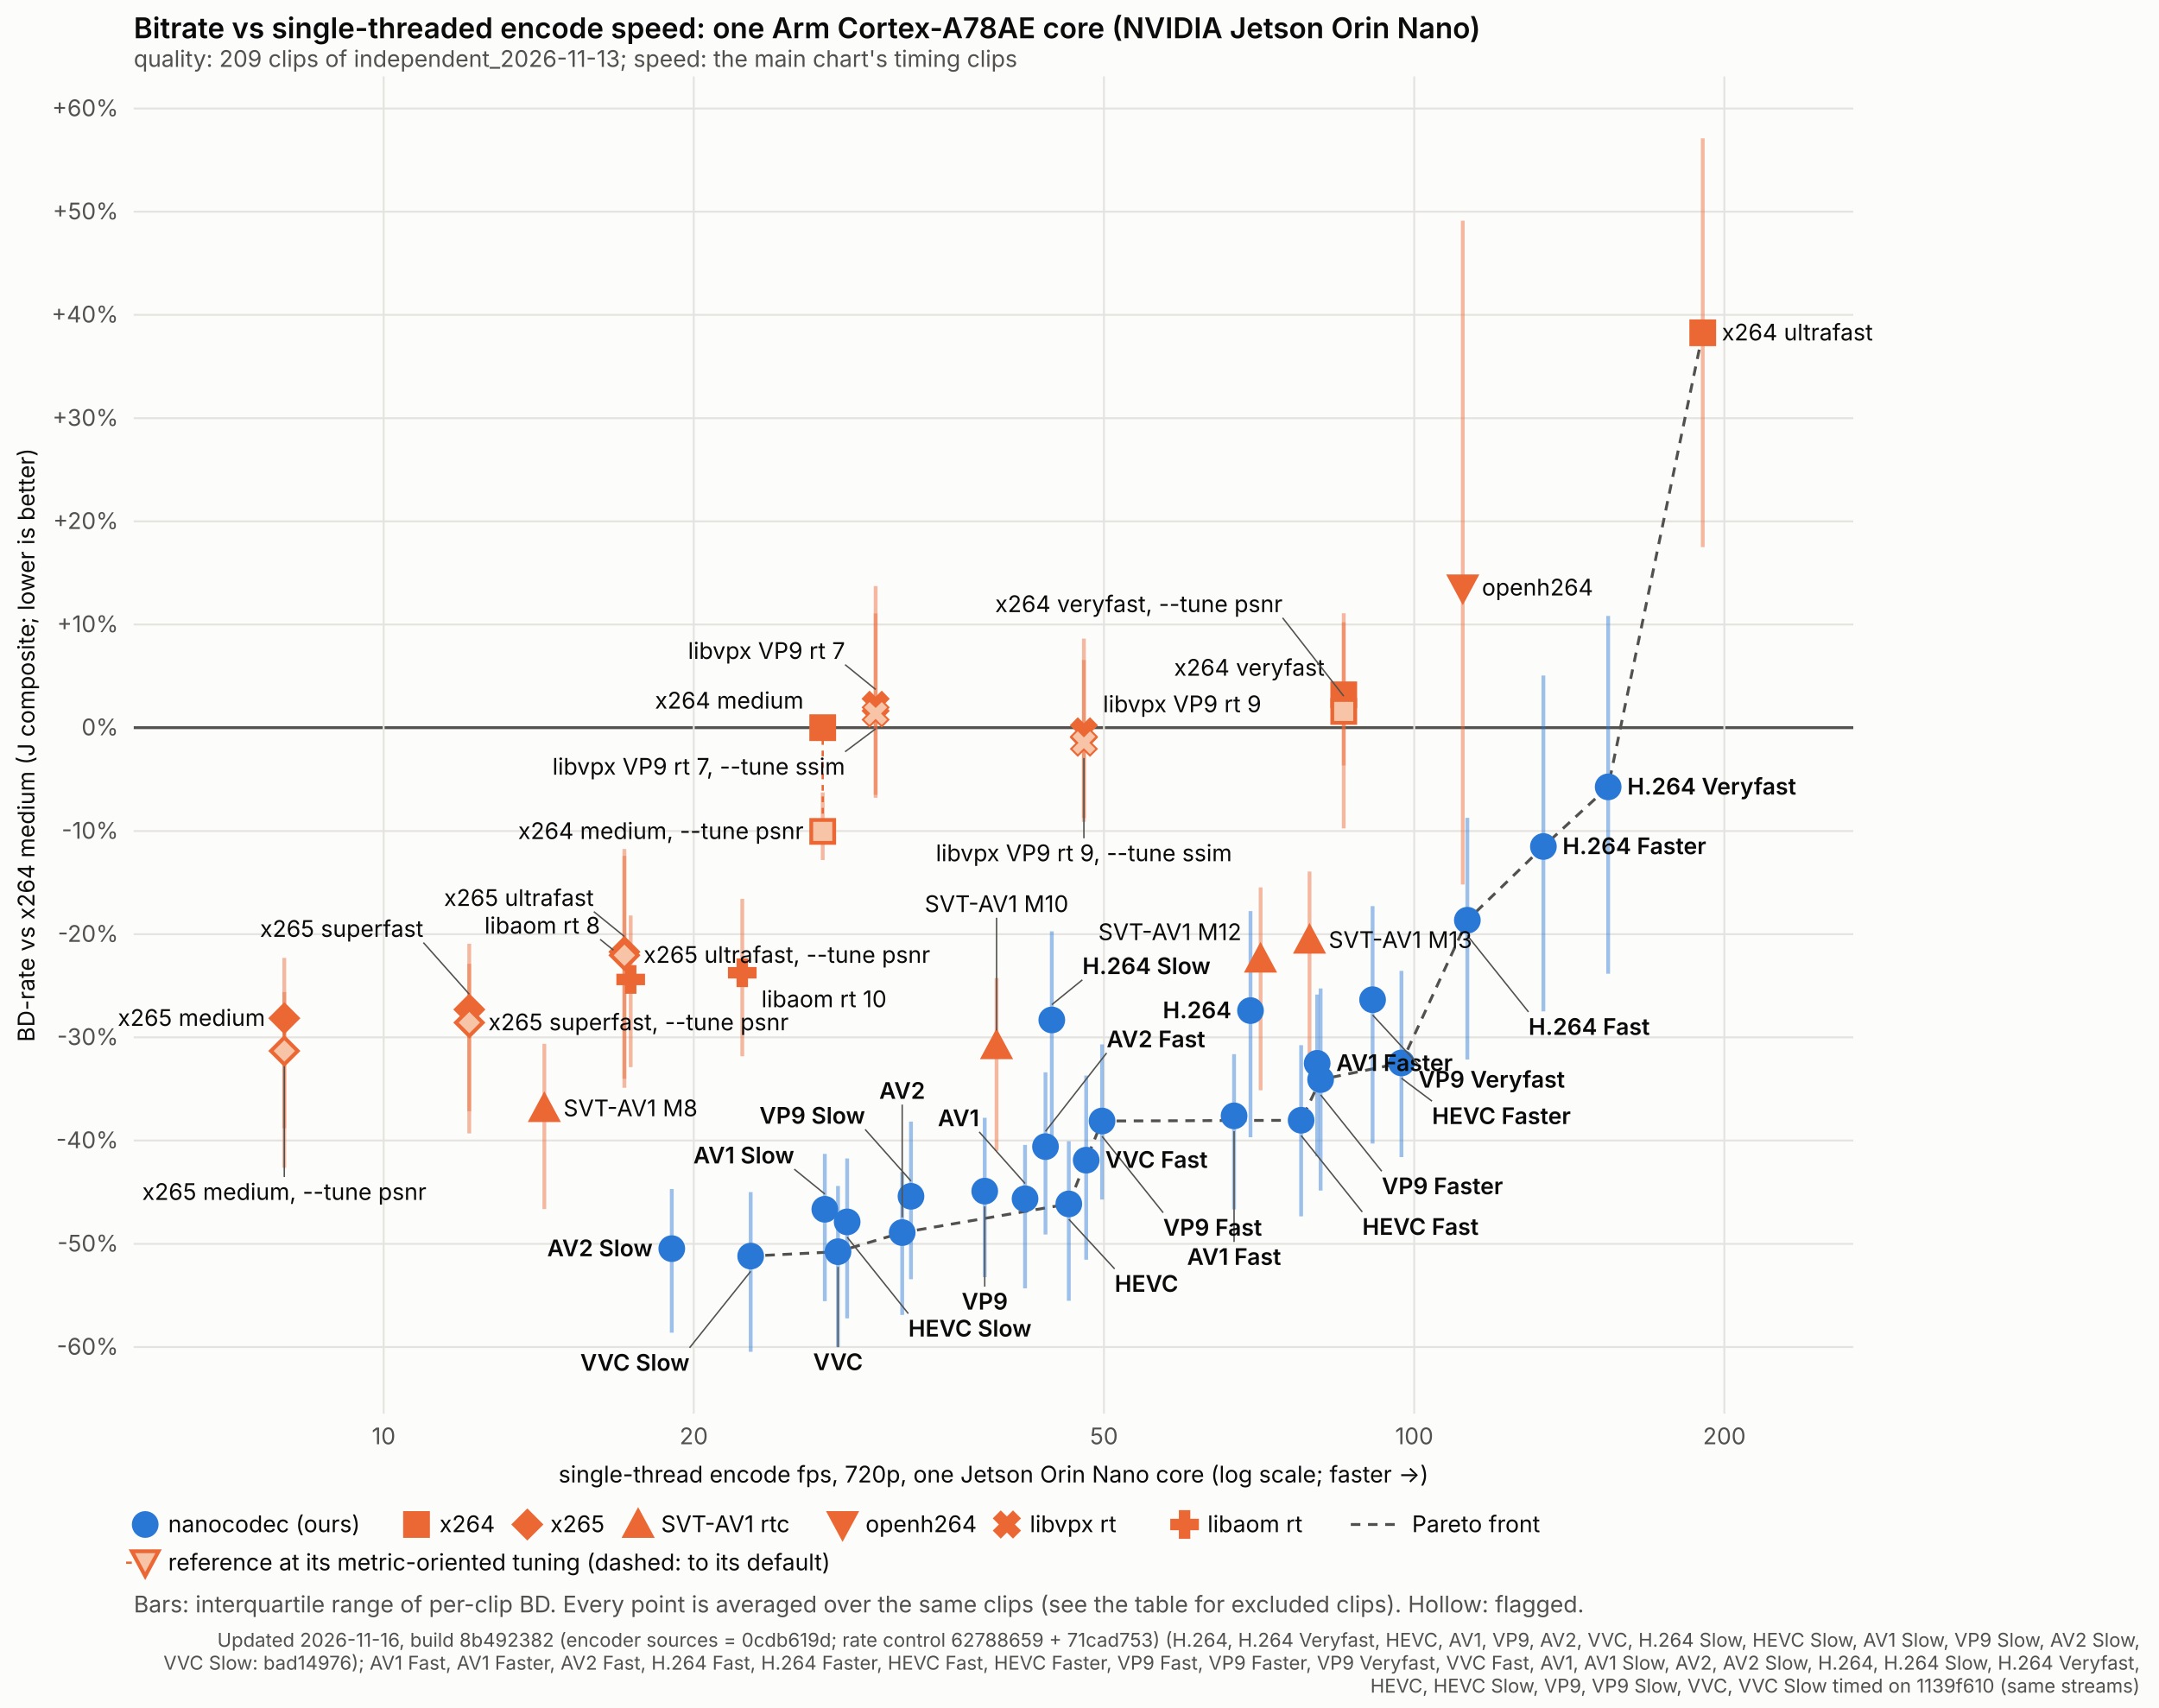
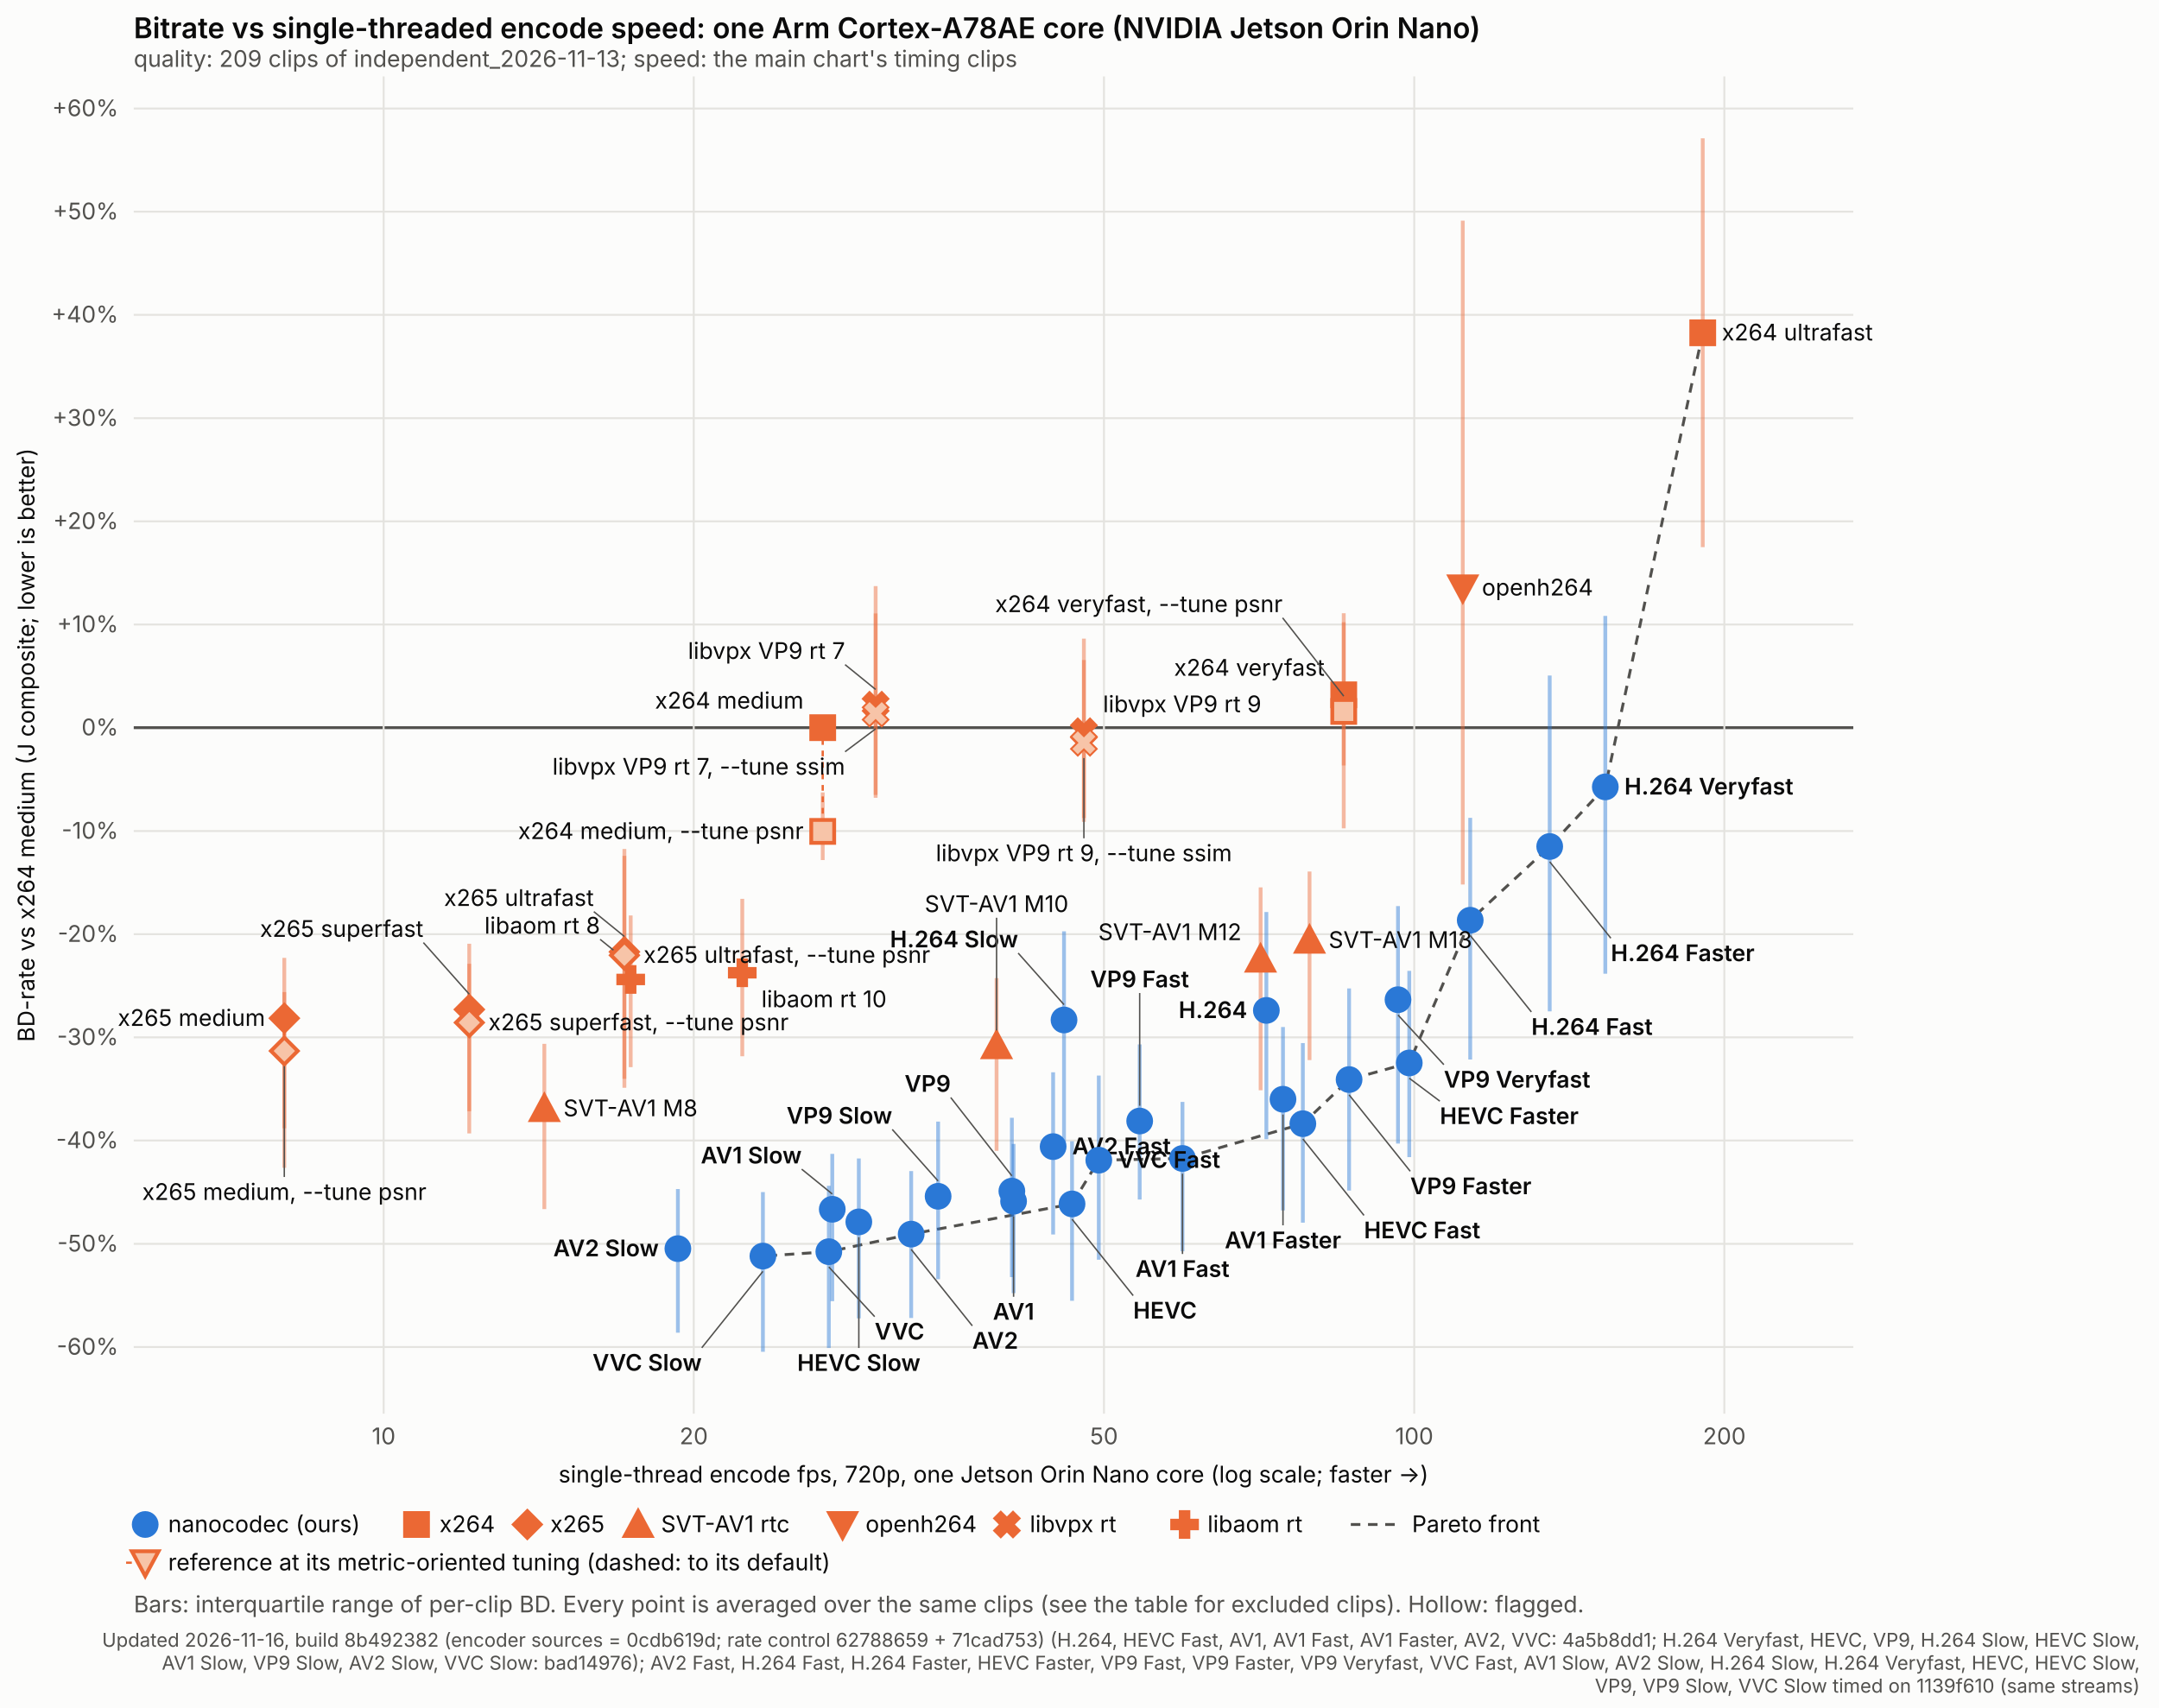
<svg xmlns="http://www.w3.org/2000/svg" viewBox="0 0 1130 894" width="1130" height="894" font-family="system-ui, -apple-system, Segoe UI, sans-serif" font-size="12">
  <rect width="1130" height="894" fill="#fcfcfb" />
  <text x="70" y="20" font-size="15" font-weight="600" fill="#0b0b0b">Bitrate vs single-threaded encode speed: one Arm Cortex-A78AE core (NVIDIA Jetson Orin Nano)</text>
  <text x="70" y="35" fill="#52514e">quality: 209 clips of independent_2026-11-13; speed: the main chart's timing clips</text>
  <line x1="70" x2="970" y1="705.1" y2="705.1" stroke="#e4e3df" stroke-width="1" />
  <text x="62" y="709.1" text-anchor="end" fill="#52514e">-60%</text>
  <line x1="70" x2="970" y1="651.1" y2="651.1" stroke="#e4e3df" stroke-width="1" />
  <text x="62" y="655.1" text-anchor="end" fill="#52514e">-50%</text>
  <line x1="70" x2="970" y1="597.0" y2="597.0" stroke="#e4e3df" stroke-width="1" />
  <text x="62" y="601.0" text-anchor="end" fill="#52514e">-40%</text>
  <line x1="70" x2="970" y1="543.0" y2="543.0" stroke="#e4e3df" stroke-width="1" />
  <text x="62" y="547.0" text-anchor="end" fill="#52514e">-30%</text>
  <line x1="70" x2="970" y1="489.0" y2="489.0" stroke="#e4e3df" stroke-width="1" />
  <text x="62" y="493.0" text-anchor="end" fill="#52514e">-20%</text>
  <line x1="70" x2="970" y1="435.0" y2="435.0" stroke="#e4e3df" stroke-width="1" />
  <text x="62" y="439.0" text-anchor="end" fill="#52514e">-10%</text>
  <line x1="70" x2="970" y1="380.9" y2="380.9" stroke="#52514e" stroke-width="1.5" />
  <text x="62" y="384.9" text-anchor="end" fill="#52514e">0%</text>
  <line x1="70" x2="970" y1="326.9" y2="326.9" stroke="#e4e3df" stroke-width="1" />
  <text x="62" y="330.9" text-anchor="end" fill="#52514e">+10%</text>
  <line x1="70" x2="970" y1="272.9" y2="272.9" stroke="#e4e3df" stroke-width="1" />
  <text x="62" y="276.9" text-anchor="end" fill="#52514e">+20%</text>
  <line x1="70" x2="970" y1="218.9" y2="218.9" stroke="#e4e3df" stroke-width="1" />
  <text x="62" y="222.9" text-anchor="end" fill="#52514e">+30%</text>
  <line x1="70" x2="970" y1="164.8" y2="164.8" stroke="#e4e3df" stroke-width="1" />
  <text x="62" y="168.8" text-anchor="end" fill="#52514e">+40%</text>
  <line x1="70" x2="970" y1="110.8" y2="110.8" stroke="#e4e3df" stroke-width="1" />
  <text x="62" y="114.8" text-anchor="end" fill="#52514e">+50%</text>
  <line x1="70" x2="970" y1="56.8" y2="56.8" stroke="#e4e3df" stroke-width="1" />
  <text x="62" y="60.8" text-anchor="end" fill="#52514e">+60%</text>
  <line x1="200.8" x2="200.8" y1="40" y2="740" stroke="#e4e3df" />
  <text x="200.8" y="756" text-anchor="middle" fill="#52514e">10</text>
  <line x1="363.1" x2="363.1" y1="40" y2="740" stroke="#e4e3df" />
  <text x="363.1" y="756" text-anchor="middle" fill="#52514e">20</text>
  <line x1="577.8" x2="577.8" y1="40" y2="740" stroke="#e4e3df" />
  <text x="577.8" y="756" text-anchor="middle" fill="#52514e">50</text>
  <line x1="740.2" x2="740.2" y1="40" y2="740" stroke="#e4e3df" />
  <text x="740.2" y="756" text-anchor="middle" fill="#52514e">100</text>
  <line x1="902.5" x2="902.5" y1="40" y2="740" stroke="#e4e3df" />
  <text x="902.5" y="756" text-anchor="middle" fill="#52514e">200</text>
  <text x="520.0" y="776" text-anchor="middle" fill="#0b0b0b">single-thread encode fps, 720p, one Jetson Orin Nano core (log scale; faster →)</text>
  <text transform="translate(18,390.0) rotate(-90)" text-anchor="middle" fill="#0b0b0b">BD-rate vs x264 medium (J composite; lower is better)</text>
-   <polyline points="891.2,174.2 841.7,411.9 807.8,443.1 768.0,481.7 733.5,556.4 691.2,565.1 681.0,586.4 576.8,586.8 568.5,607.3 559.4,630.2 472.2,645.2 438.6,655.2 392.9,657.5" fill="none" stroke="#52514e" stroke-width="1.5" stroke-dasharray="5 4" />
+   <polyline points="891.2,174.2 840.2,411.9 811.1,443.1 769.5,481.7 737.6,556.4 706.1,565.1 681.9,588.2 618.9,606.4 575.1,607.3 561.1,630.2 476.9,646.0 433.8,655.2 399.3,657.5" fill="none" stroke="#52514e" stroke-width="1.5" stroke-dasharray="5 4" />
  <line x1="703.3" y1="363.7" x2="703.3" y2="372.4" stroke="#eb6834" stroke-width="1.2" stroke-dasharray="3 3" />
  <line x1="430.6" y1="380.9" x2="430.6" y2="435.2" stroke="#eb6834" stroke-width="1.2" stroke-dasharray="3 3" />
  <line x1="326.8" y1="498.2" x2="326.8" y2="500.0" stroke="#eb6834" stroke-width="1.2" stroke-dasharray="3 3" />
  <line x1="245.6" y1="528.4" x2="245.6" y2="535.3" stroke="#eb6834" stroke-width="1.2" stroke-dasharray="3 3" />
  <line x1="148.8" y1="533.0" x2="148.8" y2="550.1" stroke="#eb6834" stroke-width="1.2" stroke-dasharray="3 3" />
  <line x1="458.3" y1="368.9" x2="458.3" y2="373.5" stroke="#eb6834" stroke-width="1.2" stroke-dasharray="3 3" />
  <line x1="567.3" y1="382.8" x2="567.3" y2="388.8" stroke="#eb6834" stroke-width="1.2" stroke-dasharray="3 3" />
  <line x1="430.6" x2="430.6" y1="380.9" y2="380.9" stroke="#eb6834" stroke-opacity="0.45" stroke-width="2" />
-   <line x1="550.5" x2="550.5" y1="600.0" y2="487.5" stroke="#2a78d6" stroke-opacity="0.45" stroke-width="2" />
-   <line x1="654.5" x2="654.5" y1="595.3" y2="476.9" stroke="#2a78d6" stroke-opacity="0.45" stroke-width="2" />
-   <line x1="768.0" x2="768.0" y1="554.6" y2="428.1" stroke="#2a78d6" stroke-opacity="0.45" stroke-width="2" />
-   <line x1="807.8" x2="807.8" y1="529.4" y2="353.6" stroke="#2a78d6" stroke-opacity="0.45" stroke-width="2" />
-   <line x1="841.7" x2="841.7" y1="509.7" y2="322.4" stroke="#2a78d6" stroke-opacity="0.45" stroke-width="2" />
-   <line x1="443.4" x2="443.4" y1="690.1" y2="606.4" stroke="#2a78d6" stroke-opacity="0.45" stroke-width="2" />
-   <line x1="559.4" x2="559.4" y1="680.9" y2="597.4" stroke="#2a78d6" stroke-opacity="0.45" stroke-width="2" />
-   <line x1="681.0" x2="681.0" y1="636.7" y2="547.1" stroke="#2a78d6" stroke-opacity="0.45" stroke-width="2" />
-   <line x1="733.5" x2="733.5" y1="605.7" y2="508.2" stroke="#2a78d6" stroke-opacity="0.45" stroke-width="2" />
-   <line x1="431.7" x2="431.7" y1="681.1" y2="604.0" stroke="#2a78d6" stroke-opacity="0.45" stroke-width="2" />
-   <line x1="536.5" x2="536.5" y1="674.4" y2="599.3" stroke="#2a78d6" stroke-opacity="0.45" stroke-width="2" />
-   <line x1="645.9" x2="645.9" y1="633.1" y2="551.8" stroke="#2a78d6" stroke-opacity="0.45" stroke-width="2" />
-   <line x1="689.4" x2="689.4" y1="605.3" y2="520.6" stroke="#2a78d6" stroke-opacity="0.45" stroke-width="2" />
-   <line x1="476.8" x2="476.8" y1="669.6" y2="587.1" stroke="#2a78d6" stroke-opacity="0.45" stroke-width="2" />
-   <line x1="515.4" x2="515.4" y1="668.5" y2="585.1" stroke="#2a78d6" stroke-opacity="0.45" stroke-width="2" />
-   <line x1="576.8" x2="576.8" y1="627.9" y2="546.7" stroke="#2a78d6" stroke-opacity="0.45" stroke-width="2" />
-   <line x1="691.2" x2="691.2" y1="623.2" y2="517.4" stroke="#2a78d6" stroke-opacity="0.45" stroke-width="2" />
-   <line x1="718.4" x2="718.4" y1="598.6" y2="474.3" stroke="#2a78d6" stroke-opacity="0.45" stroke-width="2" />
-   <line x1="351.6" x2="351.6" y1="697.6" y2="622.4" stroke="#2a78d6" stroke-opacity="0.45" stroke-width="2" />
-   <line x1="472.2" x2="472.2" y1="688.3" y2="613.5" stroke="#2a78d6" stroke-opacity="0.45" stroke-width="2" />
-   <line x1="547.2" x2="547.2" y1="646.2" y2="561.3" stroke="#2a78d6" stroke-opacity="0.45" stroke-width="2" />
-   <line x1="392.9" x2="392.9" y1="707.6" y2="624.0" stroke="#2a78d6" stroke-opacity="0.45" stroke-width="2" />
-   <line x1="438.6" x2="438.6" y1="705.0" y2="620.8" stroke="#2a78d6" stroke-opacity="0.45" stroke-width="2" />
-   <line x1="568.5" x2="568.5" y1="659.4" y2="563.0" stroke="#2a78d6" stroke-opacity="0.45" stroke-width="2" />
+   <line x1="556.9" x2="556.9" y1="600.0" y2="487.5" stroke="#2a78d6" stroke-opacity="0.45" stroke-width="2" />
+   <line x1="662.8" x2="662.8" y1="596.3" y2="477.4" stroke="#2a78d6" stroke-opacity="0.45" stroke-width="2" />
+   <line x1="769.5" x2="769.5" y1="554.6" y2="428.1" stroke="#2a78d6" stroke-opacity="0.45" stroke-width="2" />
+   <line x1="811.1" x2="811.1" y1="529.4" y2="353.6" stroke="#2a78d6" stroke-opacity="0.45" stroke-width="2" />
+   <line x1="840.2" x2="840.2" y1="509.7" y2="322.4" stroke="#2a78d6" stroke-opacity="0.45" stroke-width="2" />
+   <line x1="449.5" x2="449.5" y1="690.1" y2="606.4" stroke="#2a78d6" stroke-opacity="0.45" stroke-width="2" />
+   <line x1="561.1" x2="561.1" y1="680.9" y2="597.4" stroke="#2a78d6" stroke-opacity="0.45" stroke-width="2" />
+   <line x1="681.9" x2="681.9" y1="640.0" y2="546.0" stroke="#2a78d6" stroke-opacity="0.45" stroke-width="2" />
+   <line x1="737.6" x2="737.6" y1="605.7" y2="508.2" stroke="#2a78d6" stroke-opacity="0.45" stroke-width="2" />
+   <line x1="435.6" x2="435.6" y1="681.1" y2="604.0" stroke="#2a78d6" stroke-opacity="0.45" stroke-width="2" />
+   <line x1="530.5" x2="530.5" y1="676.9" y2="598.8" stroke="#2a78d6" stroke-opacity="0.45" stroke-width="2" />
+   <line x1="618.9" x2="618.9" y1="655.0" y2="576.8" stroke="#2a78d6" stroke-opacity="0.45" stroke-width="2" />
+   <line x1="671.5" x2="671.5" y1="633.6" y2="537.6" stroke="#2a78d6" stroke-opacity="0.45" stroke-width="2" />
+   <line x1="491.0" x2="491.0" y1="669.6" y2="587.1" stroke="#2a78d6" stroke-opacity="0.45" stroke-width="2" />
+   <line x1="529.6" x2="529.6" y1="668.5" y2="585.1" stroke="#2a78d6" stroke-opacity="0.45" stroke-width="2" />
+   <line x1="596.5" x2="596.5" y1="627.9" y2="546.7" stroke="#2a78d6" stroke-opacity="0.45" stroke-width="2" />
+   <line x1="706.1" x2="706.1" y1="623.2" y2="517.4" stroke="#2a78d6" stroke-opacity="0.45" stroke-width="2" />
+   <line x1="731.7" x2="731.7" y1="598.6" y2="474.3" stroke="#2a78d6" stroke-opacity="0.45" stroke-width="2" />
+   <line x1="354.8" x2="354.8" y1="697.6" y2="622.4" stroke="#2a78d6" stroke-opacity="0.45" stroke-width="2" />
+   <line x1="476.9" x2="476.9" y1="689.9" y2="613.0" stroke="#2a78d6" stroke-opacity="0.45" stroke-width="2" />
+   <line x1="551.2" x2="551.2" y1="646.2" y2="561.3" stroke="#2a78d6" stroke-opacity="0.45" stroke-width="2" />
+   <line x1="399.3" x2="399.3" y1="707.6" y2="624.0" stroke="#2a78d6" stroke-opacity="0.45" stroke-width="2" />
+   <line x1="433.8" x2="433.8" y1="705.6" y2="620.7" stroke="#2a78d6" stroke-opacity="0.45" stroke-width="2" />
+   <line x1="575.1" x2="575.1" y1="659.4" y2="563.0" stroke="#2a78d6" stroke-opacity="0.45" stroke-width="2" />
  <line x1="765.6" x2="765.6" y1="463.0" y2="115.5" stroke="#eb6834" stroke-opacity="0.45" stroke-width="2" />
  <line x1="891.2" x2="891.2" y1="286.4" y2="72.4" stroke="#eb6834" stroke-opacity="0.45" stroke-width="2" />
  <line x1="703.3" x2="703.3" y1="400.7" y2="325.7" stroke="#eb6834" stroke-opacity="0.45" stroke-width="2" />
  <line x1="326.8" x2="326.8" y1="564.7" y2="444.4" stroke="#eb6834" stroke-opacity="0.45" stroke-width="2" />
  <line x1="245.6" x2="245.6" y1="581.7" y2="494.0" stroke="#eb6834" stroke-opacity="0.45" stroke-width="2" />
  <line x1="148.8" x2="148.8" y1="590.6" y2="501.4" stroke="#eb6834" stroke-opacity="0.45" stroke-width="2" />
  <line x1="284.9" x2="284.9" y1="632.9" y2="546.4" stroke="#eb6834" stroke-opacity="0.45" stroke-width="2" />
  <line x1="521.6" x2="521.6" y1="602.4" y2="512.0" stroke="#eb6834" stroke-opacity="0.45" stroke-width="2" />
  <line x1="659.8" x2="659.8" y1="570.7" y2="464.5" stroke="#eb6834" stroke-opacity="0.45" stroke-width="2" />
  <line x1="685.4" x2="685.4" y1="554.9" y2="456.2" stroke="#eb6834" stroke-opacity="0.45" stroke-width="2" />
  <line x1="458.3" x2="458.3" y1="417.6" y2="306.8" stroke="#eb6834" stroke-opacity="0.45" stroke-width="2" />
  <line x1="567.3" x2="567.3" y1="428.2" y2="334.3" stroke="#eb6834" stroke-opacity="0.45" stroke-width="2" />
  <line x1="330.1" x2="330.1" y1="558.6" y2="479.2" stroke="#eb6834" stroke-opacity="0.45" stroke-width="2" />
  <line x1="388.5" x2="388.5" y1="552.9" y2="470.5" stroke="#eb6834" stroke-opacity="0.45" stroke-width="2" />
  <line x1="703.3" x2="703.3" y1="433.6" y2="321.0" stroke="#eb6834" stroke-opacity="0.45" stroke-width="2" />
  <line x1="430.6" x2="430.6" y1="450.2" y2="414.8" stroke="#eb6834" stroke-opacity="0.45" stroke-width="2" />
  <line x1="326.8" x2="326.8" y1="569.4" y2="448.0" stroke="#eb6834" stroke-opacity="0.45" stroke-width="2" />
  <line x1="245.6" x2="245.6" y1="593.3" y2="504.5" stroke="#eb6834" stroke-opacity="0.45" stroke-width="2" />
  <line x1="148.8" x2="148.8" y1="611.3" y2="519.3" stroke="#eb6834" stroke-opacity="0.45" stroke-width="2" />
  <line x1="458.3" x2="458.3" y1="416.1" y2="321.1" stroke="#eb6834" stroke-opacity="0.45" stroke-width="2" />
  <line x1="567.3" x2="567.3" y1="430.2" y2="345.5" stroke="#eb6834" stroke-opacity="0.45" stroke-width="2" />
  <g>
    <rect x="424.6" y="374.9" width="12" height="12" fill="#eb6834" stroke="#eb6834" stroke-width="2" />
  </g>
  <text x="420.6" y="370.9" text-anchor="end" fill="#0b0b0b">x264 medium</text>
  <g>
-     <circle cx="550.5" cy="533.9" r="6" fill="#2a78d6" stroke="#2a78d6" stroke-width="2" />
-   </g>
-   <line x1="550.5" y1="525.9" x2="566.5" y2="512.9" stroke="#52514e" stroke-width="0.75" />
-   <text x="566.5" y="509.9" text-anchor="start" fill="#0b0b0b" font-weight="600">H.264 Slow</text>
-   <g>
-     <circle cx="654.5" cy="529.0" r="6" fill="#2a78d6" stroke="#2a78d6" stroke-width="2" />
-   </g>
-   <text x="644.5" y="533.0" text-anchor="end" fill="#0b0b0b" font-weight="600">H.264</text>
-   <g>
-     <circle cx="768.0" cy="481.7" r="6" fill="#2a78d6" stroke="#2a78d6" stroke-width="2" />
-   </g>
-   <line x1="768.0" y1="489.7" x2="800.0" y2="529.7" stroke="#52514e" stroke-width="0.75" />
-   <text x="800.0" y="541.7" text-anchor="start" fill="#0b0b0b" font-weight="600">H.264 Fast</text>
-   <g>
-     <circle cx="807.8" cy="443.1" r="6" fill="#2a78d6" stroke="#2a78d6" stroke-width="2" />
-   </g>
-   <text x="817.8" y="447.1" text-anchor="start" fill="#0b0b0b" font-weight="600">H.264 Faster</text>
-   <g>
-     <circle cx="841.7" cy="411.9" r="6" fill="#2a78d6" stroke="#2a78d6" stroke-width="2" />
-   </g>
-   <text x="851.7" y="415.9" text-anchor="start" fill="#0b0b0b" font-weight="600">H.264 Veryfast</text>
-   <g>
-     <circle cx="443.4" cy="639.6" r="6" fill="#2a78d6" stroke="#2a78d6" stroke-width="2" />
-   </g>
-   <line x1="443.4" y1="647.6" x2="475.4" y2="687.6" stroke="#52514e" stroke-width="0.75" />
-   <text x="475.4" y="699.6" text-anchor="start" fill="#0b0b0b" font-weight="600">HEVC Slow</text>
-   <g>
-     <circle cx="559.4" cy="630.2" r="6" fill="#2a78d6" stroke="#2a78d6" stroke-width="2" />
-   </g>
-   <line x1="559.4" y1="638.2" x2="583.4" y2="664.2" stroke="#52514e" stroke-width="0.75" />
-   <text x="583.4" y="676.2" text-anchor="start" fill="#0b0b0b" font-weight="600">HEVC</text>
-   <g>
-     <circle cx="681.0" cy="586.4" r="6" fill="#2a78d6" stroke="#2a78d6" stroke-width="2" />
-   </g>
-   <line x1="681.0" y1="594.4" x2="713.0" y2="634.4" stroke="#52514e" stroke-width="0.75" />
-   <text x="713.0" y="646.4" text-anchor="start" fill="#0b0b0b" font-weight="600">HEVC Fast</text>
-   <g>
-     <circle cx="733.5" cy="556.4" r="6" fill="#2a78d6" stroke="#2a78d6" stroke-width="2" />
-   </g>
-   <line x1="733.5" y1="564.4" x2="749.5" y2="576.4" stroke="#52514e" stroke-width="0.75" />
-   <text x="749.5" y="588.4" text-anchor="start" fill="#0b0b0b" font-weight="600">HEVC Faster</text>
-   <g>
-     <circle cx="431.7" cy="633.0" r="6" fill="#2a78d6" stroke="#2a78d6" stroke-width="2" />
-   </g>
-   <line x1="431.7" y1="625.0" x2="415.7" y2="612.0" stroke="#52514e" stroke-width="0.75" />
-   <text x="415.7" y="609.0" text-anchor="end" fill="#0b0b0b" font-weight="600">AV1 Slow</text>
-   <g>
-     <circle cx="536.5" cy="627.5" r="6" fill="#2a78d6" stroke="#2a78d6" stroke-width="2" />
-   </g>
-   <line x1="536.5" y1="619.5" x2="512.5" y2="592.5" stroke="#52514e" stroke-width="0.75" />
-   <text x="512.5" y="589.5" text-anchor="end" fill="#0b0b0b" font-weight="600">AV1</text>
-   <g>
-     <circle cx="645.9" cy="584.1" r="6" fill="#2a78d6" stroke="#2a78d6" stroke-width="2" />
-   </g>
-   <line x1="645.9" y1="592.1" x2="645.9" y2="650.1" stroke="#52514e" stroke-width="0.75" />
-   <text x="645.9" y="662.1" text-anchor="middle" fill="#0b0b0b" font-weight="600">AV1 Fast</text>
-   <g>
-     <circle cx="689.4" cy="556.6" r="6" fill="#2a78d6" stroke="#2a78d6" stroke-width="2" />
-   </g>
-   <text x="699.4" y="560.6" text-anchor="start" fill="#0b0b0b" font-weight="600">AV1 Faster</text>
-   <g>
-     <circle cx="476.8" cy="626.2" r="6" fill="#2a78d6" stroke="#2a78d6" stroke-width="2" />
-   </g>
-   <line x1="476.8" y1="618.2" x2="452.8" y2="591.2" stroke="#52514e" stroke-width="0.75" />
-   <text x="452.8" y="588.2" text-anchor="end" fill="#0b0b0b" font-weight="600">VP9 Slow</text>
-   <g>
-     <circle cx="515.4" cy="623.5" r="6" fill="#2a78d6" stroke="#2a78d6" stroke-width="2" />
-   </g>
-   <line x1="515.4" y1="631.5" x2="515.4" y2="673.5" stroke="#52514e" stroke-width="0.75" />
-   <text x="515.4" y="685.5" text-anchor="middle" fill="#0b0b0b" font-weight="600">VP9</text>
-   <g>
-     <circle cx="576.8" cy="586.8" r="6" fill="#2a78d6" stroke="#2a78d6" stroke-width="2" />
-   </g>
-   <line x1="576.8" y1="594.8" x2="608.8" y2="634.8" stroke="#52514e" stroke-width="0.75" />
-   <text x="608.8" y="646.8" text-anchor="start" fill="#0b0b0b" font-weight="600">VP9 Fast</text>
-   <g>
-     <circle cx="691.2" cy="565.1" r="6" fill="#2a78d6" stroke="#2a78d6" stroke-width="2" />
-   </g>
-   <line x1="691.2" y1="573.1" x2="723.2" y2="613.1" stroke="#52514e" stroke-width="0.75" />
-   <text x="723.2" y="625.1" text-anchor="start" fill="#0b0b0b" font-weight="600">VP9 Faster</text>
-   <g>
-     <circle cx="718.4" cy="523.3" r="6" fill="#2a78d6" stroke="#2a78d6" stroke-width="2" />
-   </g>
-   <line x1="718.4" y1="531.3" x2="742.4" y2="557.3" stroke="#52514e" stroke-width="0.75" />
-   <text x="742.4" y="569.3" text-anchor="start" fill="#0b0b0b" font-weight="600">VP9 Veryfast</text>
-   <g>
-     <circle cx="351.6" cy="653.6" r="6" fill="#2a78d6" stroke="#2a78d6" stroke-width="2" />
-   </g>
-   <text x="341.6" y="657.6" text-anchor="end" fill="#0b0b0b" font-weight="600">AV2 Slow</text>
-   <g>
-     <circle cx="472.2" cy="645.2" r="6" fill="#2a78d6" stroke="#2a78d6" stroke-width="2" />
-   </g>
-   <line x1="472.2" y1="637.2" x2="472.2" y2="578.2" stroke="#52514e" stroke-width="0.75" />
-   <text x="472.2" y="575.2" text-anchor="middle" fill="#0b0b0b" font-weight="600">AV2</text>
-   <g>
-     <circle cx="547.2" cy="600.2" r="6" fill="#2a78d6" stroke="#2a78d6" stroke-width="2" />
-   </g>
-   <line x1="547.2" y1="592.2" x2="579.2" y2="551.2" stroke="#52514e" stroke-width="0.75" />
-   <text x="579.2" y="548.2" text-anchor="start" fill="#0b0b0b" font-weight="600">AV2 Fast</text>
-   <g>
-     <circle cx="392.9" cy="657.5" r="6" fill="#2a78d6" stroke="#2a78d6" stroke-width="2" />
-   </g>
-   <line x1="392.9" y1="665.5" x2="360.9" y2="705.5" stroke="#52514e" stroke-width="0.75" />
-   <text x="360.9" y="717.5" text-anchor="end" fill="#0b0b0b" font-weight="600">VVC Slow</text>
-   <g>
-     <circle cx="438.6" cy="655.2" r="6" fill="#2a78d6" stroke="#2a78d6" stroke-width="2" />
-   </g>
-   <line x1="438.6" y1="663.2" x2="438.6" y2="705.2" stroke="#52514e" stroke-width="0.75" />
-   <text x="438.6" y="717.2" text-anchor="middle" fill="#0b0b0b" font-weight="600">VVC</text>
-   <g>
-     <circle cx="568.5" cy="607.3" r="6" fill="#2a78d6" stroke="#2a78d6" stroke-width="2" />
-   </g>
-   <text x="578.5" y="611.3" text-anchor="start" fill="#0b0b0b" font-weight="600">VVC Fast</text>
+     <circle cx="556.9" cy="533.9" r="6" fill="#2a78d6" stroke="#2a78d6" stroke-width="2" />
+   </g>
+   <line x1="556.9" y1="525.9" x2="532.9" y2="498.9" stroke="#52514e" stroke-width="0.75" />
+   <text x="532.9" y="495.9" text-anchor="end" fill="#0b0b0b" font-weight="600">H.264 Slow</text>
+   <g>
+     <circle cx="662.8" cy="528.9" r="6" fill="#2a78d6" stroke="#2a78d6" stroke-width="2" />
+   </g>
+   <text x="652.8" y="532.9" text-anchor="end" fill="#0b0b0b" font-weight="600">H.264</text>
+   <g>
+     <circle cx="769.5" cy="481.7" r="6" fill="#2a78d6" stroke="#2a78d6" stroke-width="2" />
+   </g>
+   <line x1="769.5" y1="489.7" x2="801.5" y2="529.7" stroke="#52514e" stroke-width="0.75" />
+   <text x="801.5" y="541.7" text-anchor="start" fill="#0b0b0b" font-weight="600">H.264 Fast</text>
+   <g>
+     <circle cx="811.1" cy="443.1" r="6" fill="#2a78d6" stroke="#2a78d6" stroke-width="2" />
+   </g>
+   <line x1="811.1" y1="451.1" x2="843.1" y2="491.1" stroke="#52514e" stroke-width="0.75" />
+   <text x="843.1" y="503.1" text-anchor="start" fill="#0b0b0b" font-weight="600">H.264 Faster</text>
+   <g>
+     <circle cx="840.2" cy="411.9" r="6" fill="#2a78d6" stroke="#2a78d6" stroke-width="2" />
+   </g>
+   <text x="850.2" y="415.9" text-anchor="start" fill="#0b0b0b" font-weight="600">H.264 Veryfast</text>
+   <g>
+     <circle cx="449.5" cy="639.6" r="6" fill="#2a78d6" stroke="#2a78d6" stroke-width="2" />
+   </g>
+   <line x1="449.5" y1="647.6" x2="449.5" y2="705.6" stroke="#52514e" stroke-width="0.75" />
+   <text x="449.5" y="717.6" text-anchor="middle" fill="#0b0b0b" font-weight="600">HEVC Slow</text>
+   <g>
+     <circle cx="561.1" cy="630.2" r="6" fill="#2a78d6" stroke="#2a78d6" stroke-width="2" />
+   </g>
+   <line x1="561.1" y1="638.2" x2="593.1" y2="678.2" stroke="#52514e" stroke-width="0.75" />
+   <text x="593.1" y="690.2" text-anchor="start" fill="#0b0b0b" font-weight="600">HEVC</text>
+   <g>
+     <circle cx="681.9" cy="588.2" r="6" fill="#2a78d6" stroke="#2a78d6" stroke-width="2" />
+   </g>
+   <line x1="681.9" y1="596.2" x2="713.9" y2="636.2" stroke="#52514e" stroke-width="0.75" />
+   <text x="713.9" y="648.2" text-anchor="start" fill="#0b0b0b" font-weight="600">HEVC Fast</text>
+   <g>
+     <circle cx="737.6" cy="556.4" r="6" fill="#2a78d6" stroke="#2a78d6" stroke-width="2" />
+   </g>
+   <line x1="737.6" y1="564.4" x2="753.6" y2="576.4" stroke="#52514e" stroke-width="0.75" />
+   <text x="753.6" y="588.4" text-anchor="start" fill="#0b0b0b" font-weight="600">HEVC Faster</text>
+   <g>
+     <circle cx="435.6" cy="633.0" r="6" fill="#2a78d6" stroke="#2a78d6" stroke-width="2" />
+   </g>
+   <line x1="435.6" y1="625.0" x2="419.6" y2="612.0" stroke="#52514e" stroke-width="0.75" />
+   <text x="419.6" y="609.0" text-anchor="end" fill="#0b0b0b" font-weight="600">AV1 Slow</text>
+   <g>
+     <circle cx="530.5" cy="628.8" r="6" fill="#2a78d6" stroke="#2a78d6" stroke-width="2" />
+   </g>
+   <line x1="530.5" y1="636.8" x2="530.5" y2="678.8" stroke="#52514e" stroke-width="0.75" />
+   <text x="530.5" y="690.8" text-anchor="middle" fill="#0b0b0b" font-weight="600">AV1</text>
+   <g>
+     <circle cx="618.9" cy="606.4" r="6" fill="#2a78d6" stroke="#2a78d6" stroke-width="2" />
+   </g>
+   <line x1="618.9" y1="614.4" x2="618.9" y2="656.4" stroke="#52514e" stroke-width="0.75" />
+   <text x="618.9" y="668.4" text-anchor="middle" fill="#0b0b0b" font-weight="600">AV1 Fast</text>
+   <g>
+     <circle cx="671.5" cy="575.4" r="6" fill="#2a78d6" stroke="#2a78d6" stroke-width="2" />
+   </g>
+   <line x1="671.5" y1="583.4" x2="671.5" y2="641.4" stroke="#52514e" stroke-width="0.75" />
+   <text x="671.5" y="653.4" text-anchor="middle" fill="#0b0b0b" font-weight="600">AV1 Faster</text>
+   <g>
+     <circle cx="491.0" cy="626.2" r="6" fill="#2a78d6" stroke="#2a78d6" stroke-width="2" />
+   </g>
+   <line x1="491.0" y1="618.2" x2="467.0" y2="591.2" stroke="#52514e" stroke-width="0.75" />
+   <text x="467.0" y="588.2" text-anchor="end" fill="#0b0b0b" font-weight="600">VP9 Slow</text>
+   <g>
+     <circle cx="529.6" cy="623.5" r="6" fill="#2a78d6" stroke="#2a78d6" stroke-width="2" />
+   </g>
+   <line x1="529.6" y1="615.5" x2="497.6" y2="574.5" stroke="#52514e" stroke-width="0.75" />
+   <text x="497.6" y="571.5" text-anchor="end" fill="#0b0b0b" font-weight="600">VP9</text>
+   <g>
+     <circle cx="596.5" cy="586.8" r="6" fill="#2a78d6" stroke="#2a78d6" stroke-width="2" />
+   </g>
+   <line x1="596.5" y1="578.8" x2="596.5" y2="519.8" stroke="#52514e" stroke-width="0.75" />
+   <text x="596.5" y="516.8" text-anchor="middle" fill="#0b0b0b" font-weight="600">VP9 Fast</text>
+   <g>
+     <circle cx="706.1" cy="565.1" r="6" fill="#2a78d6" stroke="#2a78d6" stroke-width="2" />
+   </g>
+   <line x1="706.1" y1="573.1" x2="738.1" y2="613.1" stroke="#52514e" stroke-width="0.75" />
+   <text x="738.1" y="625.1" text-anchor="start" fill="#0b0b0b" font-weight="600">VP9 Faster</text>
+   <g>
+     <circle cx="731.7" cy="523.3" r="6" fill="#2a78d6" stroke="#2a78d6" stroke-width="2" />
+   </g>
+   <line x1="731.7" y1="531.3" x2="755.7" y2="557.3" stroke="#52514e" stroke-width="0.75" />
+   <text x="755.7" y="569.3" text-anchor="start" fill="#0b0b0b" font-weight="600">VP9 Veryfast</text>
+   <g>
+     <circle cx="354.8" cy="653.6" r="6" fill="#2a78d6" stroke="#2a78d6" stroke-width="2" />
+   </g>
+   <text x="344.8" y="657.6" text-anchor="end" fill="#0b0b0b" font-weight="600">AV2 Slow</text>
+   <g>
+     <circle cx="476.9" cy="646.0" r="6" fill="#2a78d6" stroke="#2a78d6" stroke-width="2" />
+   </g>
+   <line x1="476.9" y1="654.0" x2="508.9" y2="694.0" stroke="#52514e" stroke-width="0.75" />
+   <text x="508.9" y="706.0" text-anchor="start" fill="#0b0b0b" font-weight="600">AV2</text>
+   <g>
+     <circle cx="551.2" cy="600.2" r="6" fill="#2a78d6" stroke="#2a78d6" stroke-width="2" />
+   </g>
+   <text x="561.2" y="604.2" text-anchor="start" fill="#0b0b0b" font-weight="600">AV2 Fast</text>
+   <g>
+     <circle cx="399.3" cy="657.5" r="6" fill="#2a78d6" stroke="#2a78d6" stroke-width="2" />
+   </g>
+   <line x1="399.3" y1="665.5" x2="367.3" y2="705.5" stroke="#52514e" stroke-width="0.75" />
+   <text x="367.3" y="717.5" text-anchor="end" fill="#0b0b0b" font-weight="600">VVC Slow</text>
+   <g>
+     <circle cx="433.8" cy="655.2" r="6" fill="#2a78d6" stroke="#2a78d6" stroke-width="2" />
+   </g>
+   <line x1="433.8" y1="663.2" x2="457.8" y2="689.2" stroke="#52514e" stroke-width="0.75" />
+   <text x="457.8" y="701.2" text-anchor="start" fill="#0b0b0b" font-weight="600">VVC</text>
+   <g>
+     <circle cx="575.1" cy="607.3" r="6" fill="#2a78d6" stroke="#2a78d6" stroke-width="2" />
+   </g>
+   <text x="585.1" y="611.3" text-anchor="start" fill="#0b0b0b" font-weight="600">VVC Fast</text>
  <g>
    <polygon points="765.601,314.689 772.601,301.689 758.601,301.689" fill="#eb6834" stroke="#eb6834" stroke-width="2" />
  </g>
  <text x="775.6" y="311.7" text-anchor="start" fill="#0b0b0b">openh264</text>
  <g>
    <rect x="885.2" y="168.2" width="12" height="12" fill="#eb6834" stroke="#eb6834" stroke-width="2" />
  </g>
  <text x="901.2" y="178.2" text-anchor="start" fill="#0b0b0b">x264 ultrafast</text>
  <g>
    <rect x="697.3" y="357.7" width="12" height="12" fill="#eb6834" stroke="#eb6834" stroke-width="2" />
  </g>
  <text x="693.3" y="353.7" text-anchor="end" fill="#0b0b0b">x264 veryfast</text>
  <g>
    <polygon points="326.811,491.244 333.811,498.244 326.811,505.244 319.811,498.244" fill="#eb6834" stroke="#eb6834" stroke-width="2" />
  </g>
  <line x1="326.8" y1="490.2" x2="310.8" y2="477.2" stroke="#52514e" stroke-width="0.75" />
  <text x="310.8" y="474.2" text-anchor="end" fill="#0b0b0b">x265 ultrafast</text>
  <g>
    <polygon points="245.647,521.423 252.647,528.423 245.647,535.423 238.647,528.423" fill="#eb6834" stroke="#eb6834" stroke-width="2" />
  </g>
  <line x1="245.6" y1="520.4" x2="221.6" y2="493.4" stroke="#52514e" stroke-width="0.75" />
  <text x="221.6" y="490.4" text-anchor="end" fill="#0b0b0b">x265 superfast</text>
  <g>
    <polygon points="148.821,525.989 155.821,532.989 148.821,539.989 141.821,532.989" fill="#eb6834" stroke="#eb6834" stroke-width="2" />
  </g>
  <text x="138.8" y="537.0" text-anchor="end" fill="#0b0b0b">x265 medium</text>
  <g>
    <polygon points="284.896,573.337 291.896,586.337 277.896,586.337" fill="#eb6834" stroke="#eb6834" stroke-width="2" />
  </g>
  <text x="294.9" y="584.3" text-anchor="start" fill="#0b0b0b">SVT-AV1 M8</text>
  <g>
    <polygon points="521.574,540.417 528.574,553.417 514.574,553.417" fill="#eb6834" stroke="#eb6834" stroke-width="2" />
  </g>
  <line x1="521.6" y1="539.4" x2="521.6" y2="480.4" stroke="#52514e" stroke-width="0.75" />
  <text x="521.6" y="477.4" text-anchor="middle" fill="#0b0b0b">SVT-AV1 M10</text>
  <g>
    <polygon points="659.751,495.091 666.751,508.091 652.751,508.091" fill="#eb6834" stroke="#eb6834" stroke-width="2" />
  </g>
  <text x="649.8" y="492.1" text-anchor="end" fill="#0b0b0b">SVT-AV1 M12</text>
  <g>
    <polygon points="685.389,485.199 692.389,498.199 678.389,498.199" fill="#eb6834" stroke="#eb6834" stroke-width="2" />
  </g>
  <text x="695.4" y="496.2" text-anchor="start" fill="#0b0b0b">SVT-AV1 M13</text>
  <g>
    <polygon points="461.5,362.2 465.0,365.8 461.8,368.9 465.0,372.1 461.5,375.7 458.3,372.5 455.1,375.7 451.6,372.1 454.8,368.9 451.6,365.8 455.1,362.2 458.3,365.4" fill="#eb6834" stroke="#eb6834" stroke-width="1" />
  </g>
  <line x1="458.3" y1="360.9" x2="442.3" y2="347.9" stroke="#52514e" stroke-width="0.75" />
  <text x="442.3" y="344.9" text-anchor="end" fill="#0b0b0b">libvpx VP9 rt 7</text>
  <g>
    <polygon points="570.5,376.1 574.0,379.7 570.8,382.8 574.0,386.0 570.5,389.6 567.3,386.4 564.1,389.6 560.6,386.0 563.8,382.8 560.6,379.7 564.1,376.1 567.3,379.3" fill="#eb6834" stroke="#eb6834" stroke-width="1" />
  </g>
  <text x="577.3" y="372.8" text-anchor="start" fill="#0b0b0b">libvpx VP9 rt 9</text>
  <g>
    <polygon points="327.6,505.7 332.6,505.7 332.6,510.2 337.1,510.2 337.1,515.2 332.6,515.2 332.6,519.7 327.6,519.7 327.6,515.2 323.1,515.2 323.1,510.2 327.6,510.2" fill="#eb6834" stroke="#eb6834" stroke-width="1" />
  </g>
  <line x1="330.1" y1="504.7" x2="314.1" y2="491.7" stroke="#52514e" stroke-width="0.75" />
  <text x="314.1" y="488.7" text-anchor="end" fill="#0b0b0b">libaom rt 8</text>
  <g>
    <polygon points="386.0,502.2 391.0,502.2 391.0,506.7 395.5,506.7 395.5,511.7 391.0,511.7 391.0,516.2 386.0,516.2 386.0,511.7 381.5,511.7 381.5,506.7 386.0,506.7" fill="#eb6834" stroke="#eb6834" stroke-width="1" />
  </g>
  <text x="398.5" y="527.2" text-anchor="start" fill="#0b0b0b">libaom rt 10</text>
  <g>
    <rect x="697.3" y="366.4" width="12" height="12" fill="#f7c4a8" stroke="#eb6834" stroke-width="2" />
  </g>
  <line x1="703.3" y1="364.4" x2="671.3" y2="323.4" stroke="#52514e" stroke-width="0.75" />
  <text x="671.3" y="320.4" text-anchor="end" fill="#0b0b0b">x264 veryfast, --tune psnr</text>
  <g>
    <rect x="424.6" y="429.2" width="12" height="12" fill="#f7c4a8" stroke="#eb6834" stroke-width="2" />
  </g>
  <text x="420.6" y="439.2" text-anchor="end" fill="#0b0b0b">x264 medium, --tune psnr</text>
  <g>
    <polygon points="326.811,493.045 333.811,500.045 326.811,507.045 319.811,500.045" fill="#f7c4a8" stroke="#eb6834" stroke-width="2" />
  </g>
  <text x="336.8" y="504.0" text-anchor="start" fill="#0b0b0b">x265 ultrafast, --tune psnr</text>
  <g>
    <polygon points="245.647,528.271 252.647,535.271 245.647,542.271 238.647,535.271" fill="#f7c4a8" stroke="#eb6834" stroke-width="2" />
  </g>
  <text x="255.6" y="539.3" text-anchor="start" fill="#0b0b0b">x265 superfast, --tune psnr</text>
  <g>
    <polygon points="148.821,543.115 155.821,550.115 148.821,557.115 141.821,550.115" fill="#f7c4a8" stroke="#eb6834" stroke-width="2" />
  </g>
  <line x1="148.8" y1="558.1" x2="148.8" y2="616.1" stroke="#52514e" stroke-width="0.75" />
  <text x="148.8" y="628.1" text-anchor="middle" fill="#0b0b0b">x265 medium, --tune psnr</text>
  <g>
    <polygon points="461.5,366.8 465.0,370.3 461.8,373.5 465.0,376.7 461.5,380.2 458.3,377.0 455.1,380.2 451.6,376.7 454.8,373.5 451.6,370.3 455.1,366.8 458.3,369.9" fill="#f7c4a8" stroke="#eb6834" stroke-width="1" />
  </g>
  <line x1="458.3" y1="381.5" x2="442.3" y2="393.5" stroke="#52514e" stroke-width="0.75" />
  <text x="442.3" y="405.5" text-anchor="end" fill="#0b0b0b">libvpx VP9 rt 7, --tune ssim</text>
  <g>
    <polygon points="570.5,382.1 574.0,385.6 570.8,388.8 574.0,392.0 570.5,395.5 567.3,392.3 564.1,395.5 560.6,392.0 563.8,388.8 560.6,385.6 564.1,382.1 567.3,385.3" fill="#f7c4a8" stroke="#eb6834" stroke-width="1" />
  </g>
  <line x1="567.3" y1="396.8" x2="567.3" y2="438.8" stroke="#52514e" stroke-width="0.75" />
  <text x="567.3" y="450.8" text-anchor="middle" fill="#0b0b0b">libvpx VP9 rt 9, --tune ssim</text>
  <circle cx="76.0" cy="798.0" r="6" fill="#2a78d6" stroke="#2a78d6" stroke-width="2" />
  <text x="88" y="802" fill="#0b0b0b">nanocodec (ours)</text>
  <rect x="212.0" y="792.0" width="12" height="12" fill="#eb6834" stroke="#eb6834" stroke-width="2" />
  <text x="230" y="802" fill="#0b0b0b">x264</text>
  <polygon points="276,791 283,798 276,805 269,798" fill="#eb6834" stroke="#eb6834" stroke-width="2" />
  <text x="288" y="802" fill="#0b0b0b">x265</text>
  <polygon points="334,791 341,804 327,804" fill="#eb6834" stroke="#eb6834" stroke-width="2" />
  <text x="346" y="802" fill="#0b0b0b">SVT-AV1 rtc</text>
  <polygon points="441,805 448,792 434,792" fill="#eb6834" stroke="#eb6834" stroke-width="2" />
  <text x="453" y="802" fill="#0b0b0b">openh264</text>
  <polygon points="530.2,791.3 533.7,794.8 530.5,798.0 533.7,801.2 530.2,804.7 527.0,801.5 523.8,804.7 520.3,801.2 523.5,798.0 520.3,794.8 523.8,791.3 527.0,794.5" fill="#eb6834" stroke="#eb6834" stroke-width="1" />
  <text x="539" y="802" fill="#0b0b0b">libvpx rt</text>
  <polygon points="617.5,791.0 622.5,791.0 622.5,795.5 627.0,795.5 627.0,800.5 622.5,800.5 622.5,805.0 617.5,805.0 617.5,800.5 613.0,800.5 613.0,795.5 617.5,795.5" fill="#eb6834" stroke="#eb6834" stroke-width="1" />
  <text x="632" y="802" fill="#0b0b0b">libaom rt</text>
  <line x1="707" x2="733" y1="798" y2="798" stroke="#52514e" stroke-width="1.5" stroke-dasharray="5 4" />
  <text x="739" y="802" fill="#0b0b0b">Pareto front</text>
  <line x1="66" x2="76" y1="818" y2="818" stroke="#eb6834" stroke-width="1.2" stroke-dasharray="3 3" />
  <polygon points="76,825 83,812 69,812" fill="#f7c4a8" stroke="#eb6834" stroke-width="2" />
  <text x="88" y="822" fill="#0b0b0b">reference at its metric-oriented tuning (dashed: to its default)</text>
  <text x="70" y="844" fill="#52514e">Bars: interquartile range of per-clip BD. Every point is averaged over the same clips (see the table for excluded clips). Hollow: flagged.</text>
-   <text x="1120" y="862" font-size="10" text-anchor="end" fill="#52514e">Updated 2026-11-16, build 8b492382 (encoder sources = 0cdb619d; rate control 62788659 + 71cad753) (H.264, H.264 Veryfast, HEVC, AV1, VP9, AV2, VVC, H.264 Slow, HEVC Slow, AV1 Slow, VP9 Slow, AV2 Slow,</text>
-   <text x="1120" y="874" font-size="10" text-anchor="end" fill="#52514e">VVC Slow: bad14976); AV1 Fast, AV1 Faster, AV2 Fast, H.264 Fast, H.264 Faster, HEVC Fast, HEVC Faster, VP9 Fast, VP9 Faster, VP9 Veryfast, VVC Fast, AV1, AV1 Slow, AV2, AV2 Slow, H.264, H.264 Slow, H.264 Veryfast,</text>
-   <text x="1120" y="886" font-size="10" text-anchor="end" fill="#52514e">HEVC, HEVC Slow, VP9, VP9 Slow, VVC, VVC Slow timed on 1139f610 (same streams)</text>
+   <text x="1120" y="862" font-size="10" text-anchor="end" fill="#52514e">Updated 2026-11-16, build 8b492382 (encoder sources = 0cdb619d; rate control 62788659 + 71cad753) (H.264, HEVC Fast, AV1, AV1 Fast, AV1 Faster, AV2, VVC: 4a5b8dd1; H.264 Veryfast, HEVC, VP9, H.264 Slow, HEVC Slow,</text>
+   <text x="1120" y="874" font-size="10" text-anchor="end" fill="#52514e">AV1 Slow, VP9 Slow, AV2 Slow, VVC Slow: bad14976); AV2 Fast, H.264 Fast, H.264 Faster, HEVC Faster, VP9 Fast, VP9 Faster, VP9 Veryfast, VVC Fast, AV1 Slow, AV2 Slow, H.264 Slow, H.264 Veryfast, HEVC, HEVC Slow,</text>
+   <text x="1120" y="886" font-size="10" text-anchor="end" fill="#52514e">VP9, VP9 Slow, VVC Slow timed on 1139f610 (same streams)</text>
</svg>
